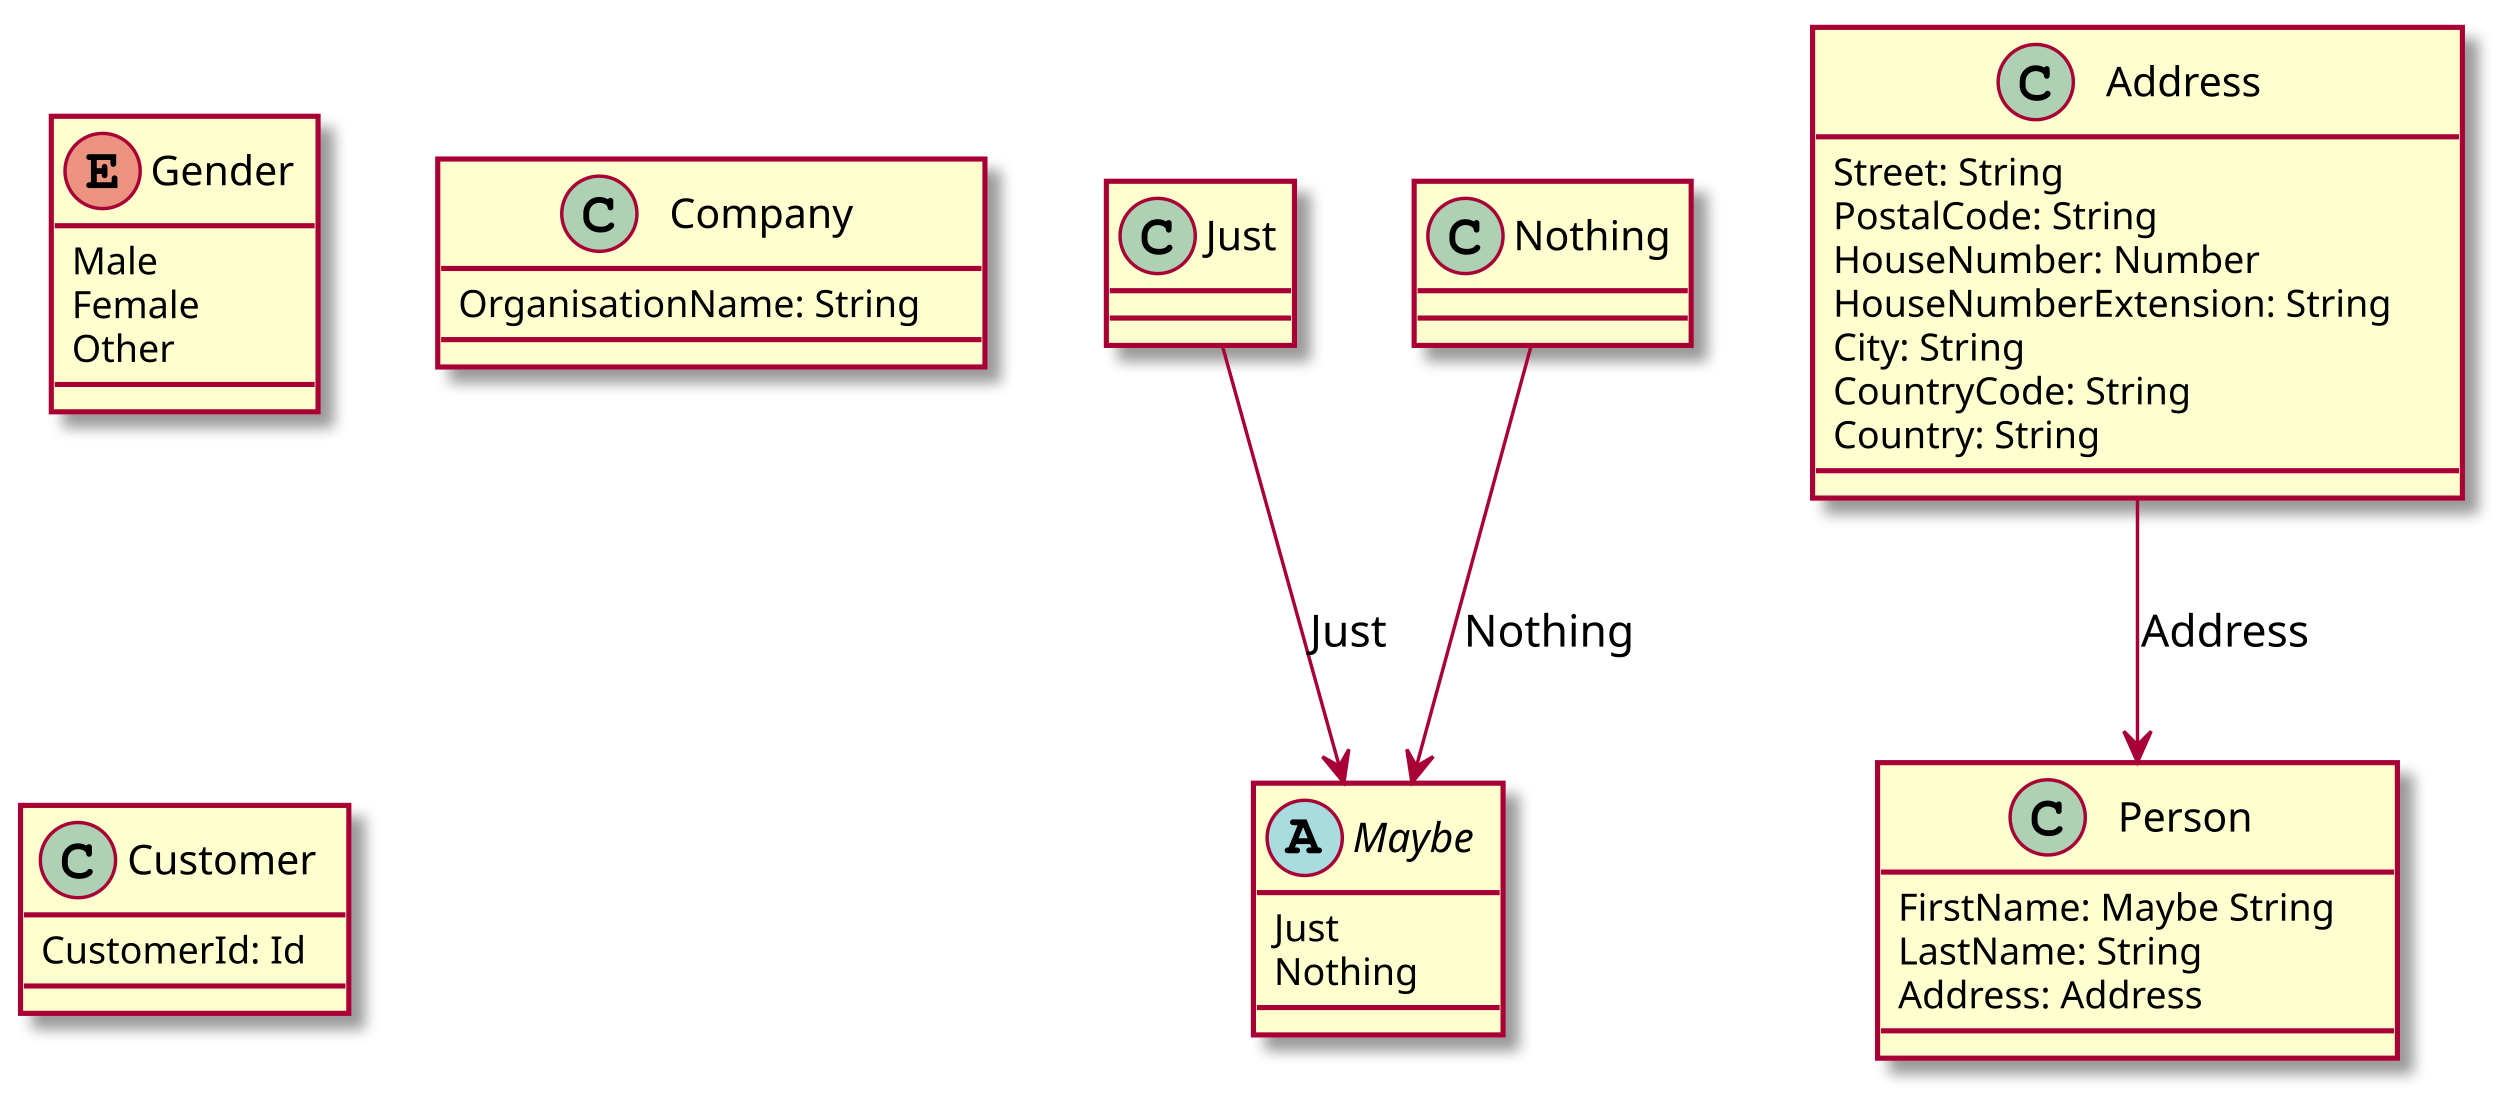
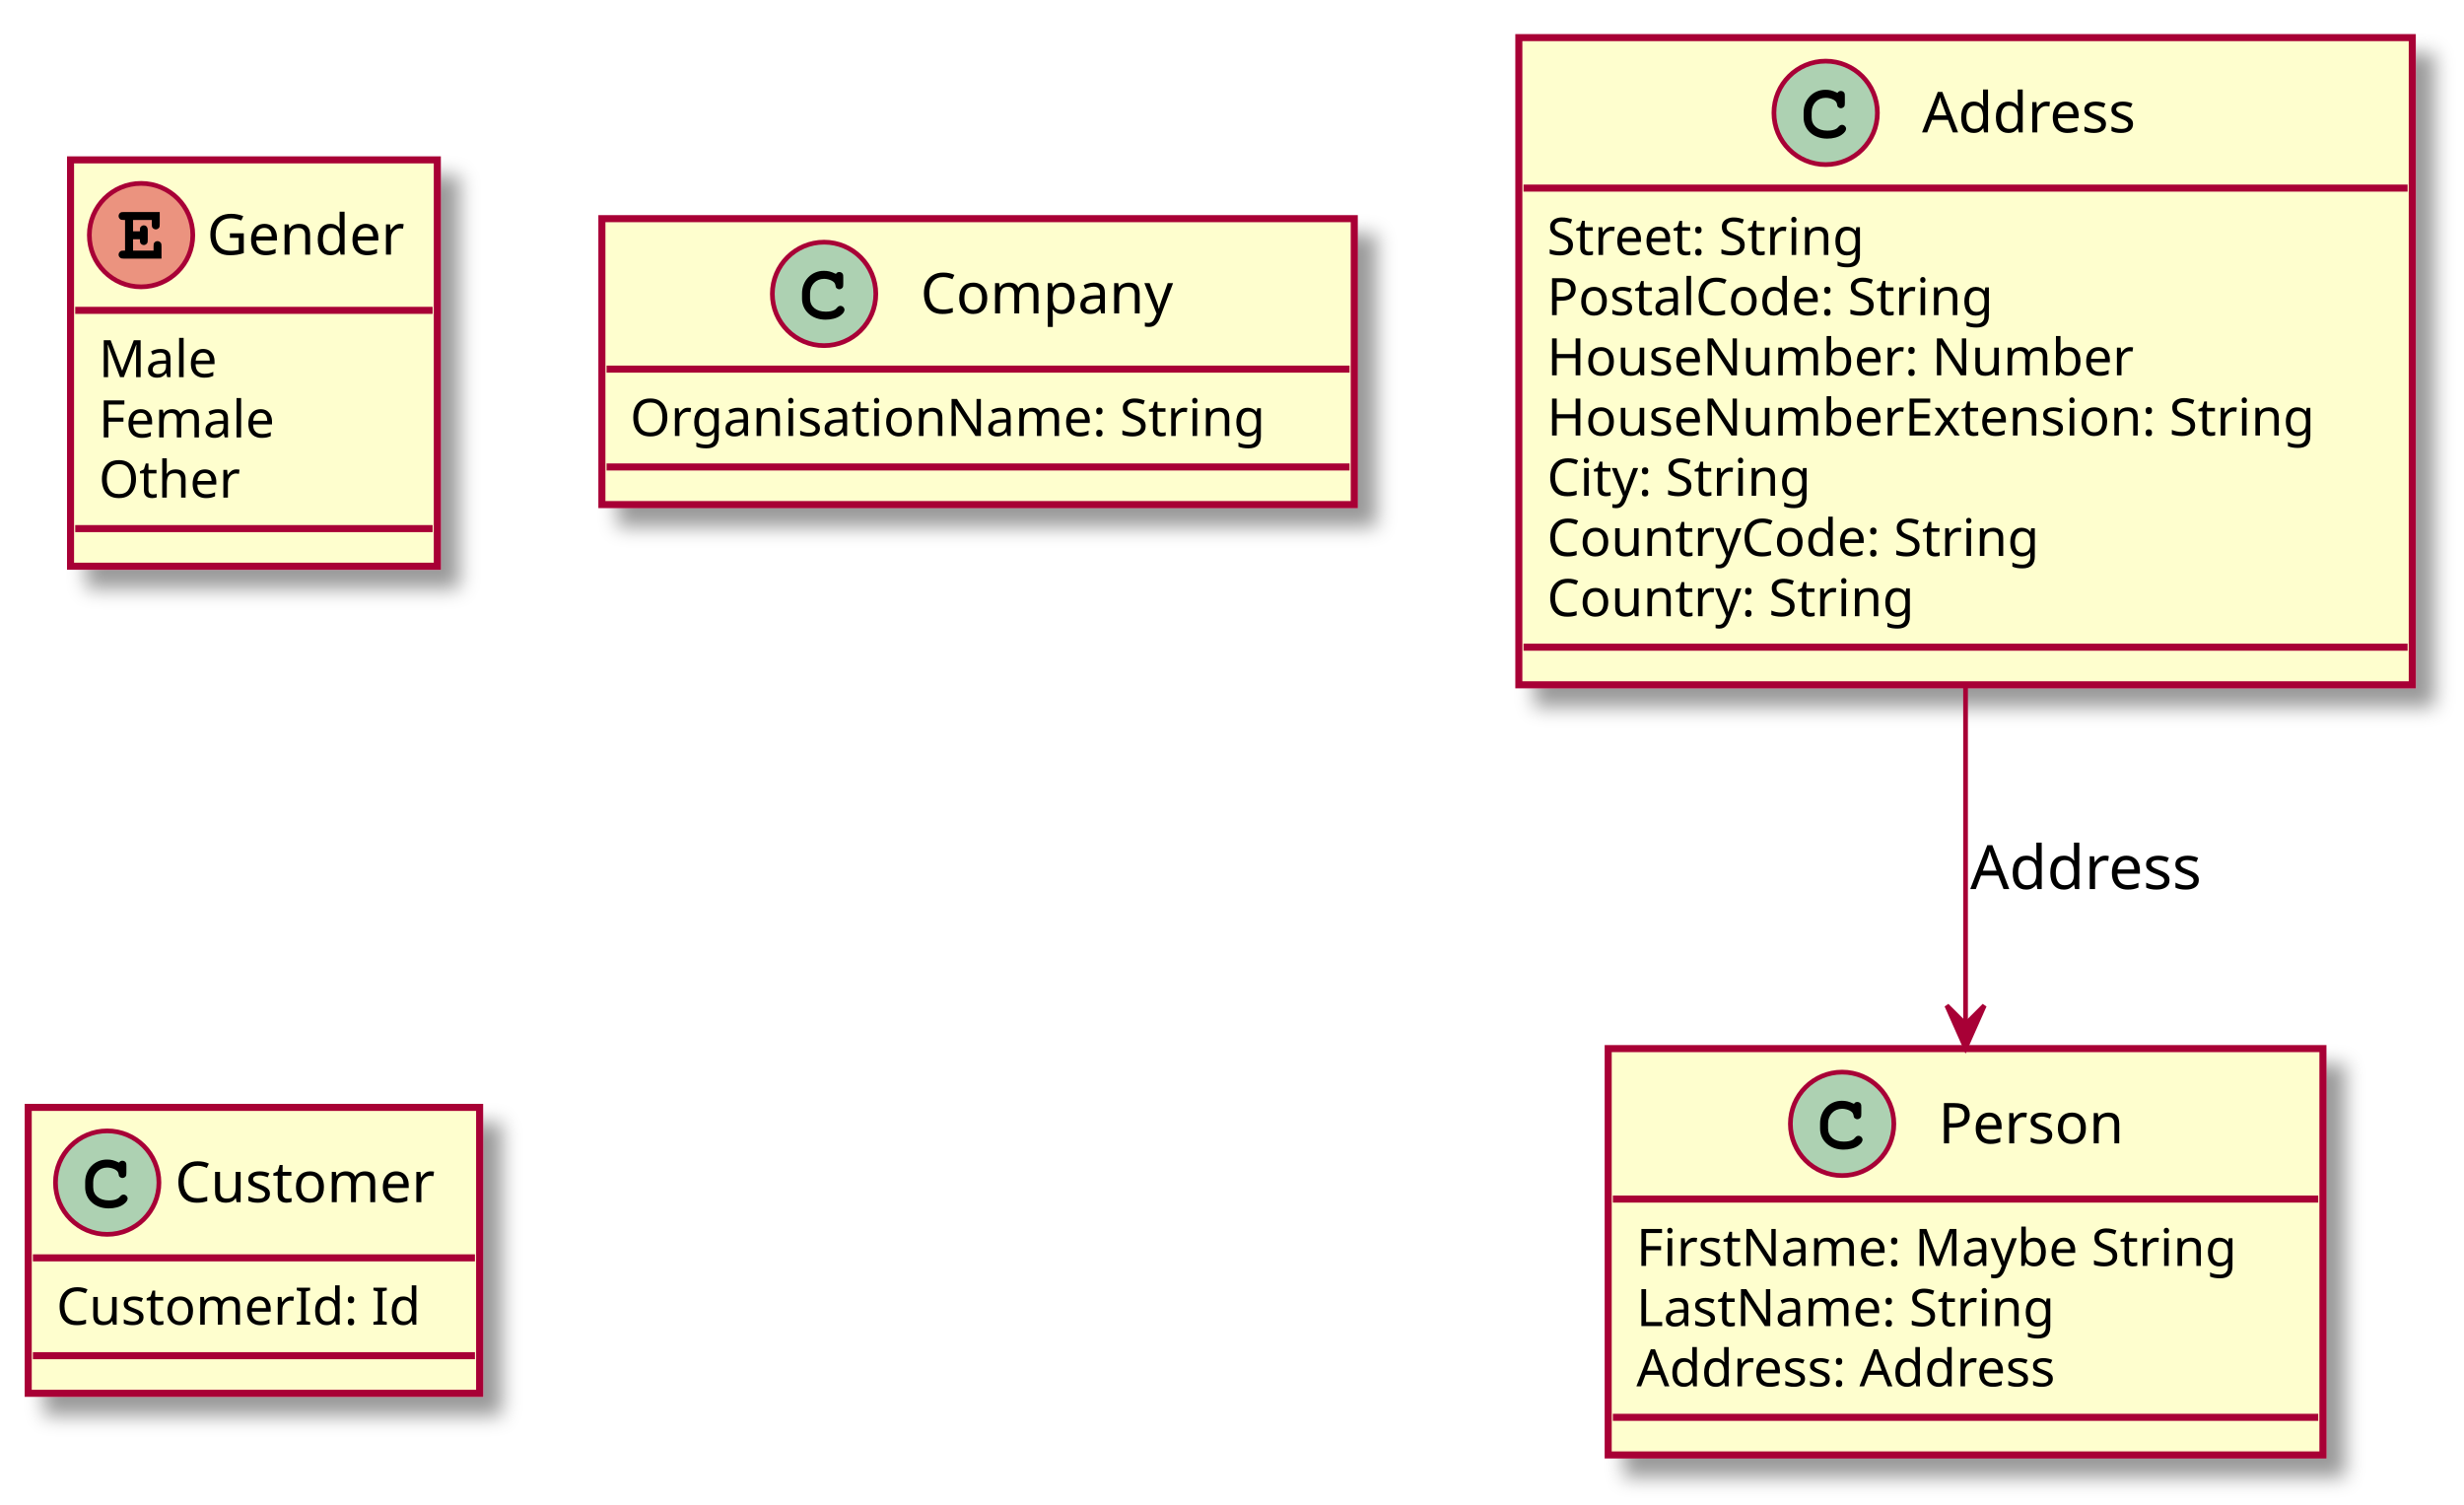
- <svg xmlns="http://www.w3.org/2000/svg" contentScriptType="application/ecmascript" contentStyleType="text/css" height="320px" preserveAspectRatio="none" style="width:731px;height:320px;" version="1.1" viewBox="0 0 731 320" width="731px" zoomAndPan="magnify">
+ <svg xmlns="http://www.w3.org/2000/svg" contentScriptType="application/ecmascript" contentStyleType="text/css" height="320px" preserveAspectRatio="none" style="width:524px;height:320px;" version="1.1" viewBox="0 0 524 320" width="524px" zoomAndPan="magnify">
  <defs>
-     <filter height="300%" id="f1hv514kdpdst1" width="300%" x="-1" y="-1">
+     <filter height="300%" id="f1fb6h0v8pcnu0" width="300%" x="-1" y="-1">
      <feGaussianBlur result="blurOut" stdDeviation="2.0" />
      <feColorMatrix in="blurOut" result="blurOut2" type="matrix" values="0 0 0 0 0 0 0 0 0 0 0 0 0 0 0 0 0 0 .4 0" />
      <feOffset dx="4.0" dy="4.0" in="blurOut2" result="blurOut3" />
      <feBlend in="SourceGraphic" in2="blurOut3" mode="normal" />
    </filter>
  </defs>
  <g>
-     <rect fill="#FEFECE" filter="url(#f1hv514kdpdst1)" height="73.609" id="Maybe" style="stroke: #A80036; stroke-width: 1.5;" width="73" x="366.5" y="229" />
-     <ellipse cx="381.5" cy="245" fill="#A9DCDF" rx="11" ry="11" style="stroke: #A80036; stroke-width: 1.0;" />
-     <path d="M383.078,246.812 L379.031,246.812 L378.641,247.797 L379.031,247.797 C379.484,247.797 379.625,247.828 379.797,247.953 C380.016,248.125 380.141,248.375 380.141,248.656 C380.141,248.938 380,249.234 379.734,249.375 C379.609,249.469 379.391,249.5 379.031,249.5 L376.766,249.5 C376.016,249.5 375.641,249.219 375.641,248.656 C375.641,248.359 375.797,248.078 376.047,247.922 C376.203,247.812 376.359,247.797 376.781,247.797 L379.422,241.281 L378.344,241.281 C377.906,241.281 377.734,241.25 377.562,241.141 C377.344,240.969 377.203,240.719 377.203,240.438 C377.203,240.156 377.359,239.875 377.609,239.703 C377.766,239.609 377.891,239.594 378.344,239.594 L382.016,239.594 L385.406,247.797 C385.875,247.797 386.031,247.828 386.203,247.969 C386.422,248.125 386.562,248.375 386.562,248.656 C386.562,248.938 386.406,249.234 386.156,249.375 C386.016,249.469 385.797,249.5 385.438,249.5 L383.078,249.5 C382.656,249.5 382.453,249.453 382.312,249.328 C382.094,249.172 381.953,248.922 381.953,248.656 C381.953,248.359 382.109,248.078 382.359,247.922 C382.516,247.812 382.625,247.797 383.078,247.797 L383.469,247.797 Z M382.375,245.109 L381.047,241.844 L379.703,245.109 Z " />
-     <text fill="#000000" font-family="sans-serif" font-size="12" font-style="italic" lengthAdjust="spacingAndGlyphs" textLength="41" x="395.5" y="249.154">Maybe</text>
-     <line style="stroke: #A80036; stroke-width: 1.5;" x1="367.5" x2="438.5" y1="261" y2="261" />
-     <text fill="#000000" font-family="sans-serif" font-size="11" lengthAdjust="spacingAndGlyphs" textLength="21" x="372.5" y="275.21">Just</text>
-     <text fill="#000000" font-family="sans-serif" font-size="11" lengthAdjust="spacingAndGlyphs" textLength="43" x="372.5" y="288.015">Nothing</text>
-     <line style="stroke: #A80036; stroke-width: 1.5;" x1="367.5" x2="438.5" y1="294.609" y2="294.609" />
-     <rect fill="#FEFECE" filter="url(#f1hv514kdpdst1)" height="48" id="Just" style="stroke: #A80036; stroke-width: 1.5;" width="55" x="323.5" y="53" />
-     <ellipse cx="338.5" cy="69" fill="#ADD1B2" rx="11" ry="11" style="stroke: #A80036; stroke-width: 1.0;" />
-     <path d="M340.844,64.672 L341.016,64.75 C341.234,64.438 341.438,64.344 341.734,64.344 C342.031,64.344 342.312,64.484 342.469,64.75 C342.562,64.906 342.578,65.031 342.578,65.469 L342.578,66.891 C342.578,67.312 342.547,67.5 342.438,67.656 C342.266,67.875 342,68.016 341.734,68.016 C341.516,68.016 341.281,67.906 341.141,67.766 C341,67.641 340.969,67.516 340.906,67.109 C340.812,66.703 340.641,66.484 340.156,66.203 C339.688,65.953 339.078,65.797 338.5,65.797 C336.766,65.797 335.516,67.109 335.516,68.891 L335.516,69.984 C335.516,71.688 336.812,72.781 338.859,72.781 C339.625,72.781 340.312,72.656 340.734,72.391 C340.922,72.297 340.922,72.297 341.375,71.812 C341.562,71.625 341.766,71.547 341.984,71.547 C342.453,71.547 342.844,71.938 342.844,72.391 C342.844,72.781 342.516,73.234 341.938,73.641 C341.188,74.188 340.031,74.484 338.812,74.484 C335.922,74.484 333.812,72.594 333.812,70.016 L333.812,68.891 C333.812,66.172 335.812,64.094 338.438,64.094 C339.312,64.094 339.906,64.234 340.844,64.672 Z " />
-     <text fill="#000000" font-family="sans-serif" font-size="12" lengthAdjust="spacingAndGlyphs" textLength="23" x="352.5" y="73.154">Just</text>
-     <line style="stroke: #A80036; stroke-width: 1.5;" x1="324.5" x2="377.5" y1="85" y2="85" />
-     <line style="stroke: #A80036; stroke-width: 1.5;" x1="324.5" x2="377.5" y1="93" y2="93" />
-     <rect fill="#FEFECE" filter="url(#f1hv514kdpdst1)" height="48" id="Nothing" style="stroke: #A80036; stroke-width: 1.5;" width="81" x="413.5" y="53" />
-     <ellipse cx="428.5" cy="69" fill="#ADD1B2" rx="11" ry="11" style="stroke: #A80036; stroke-width: 1.0;" />
-     <path d="M430.844,64.672 L431.016,64.75 C431.234,64.438 431.438,64.344 431.734,64.344 C432.031,64.344 432.312,64.484 432.469,64.75 C432.562,64.906 432.578,65.031 432.578,65.469 L432.578,66.891 C432.578,67.312 432.547,67.5 432.438,67.656 C432.266,67.875 432,68.016 431.734,68.016 C431.516,68.016 431.281,67.906 431.141,67.766 C431,67.641 430.969,67.516 430.906,67.109 C430.812,66.703 430.641,66.484 430.156,66.203 C429.688,65.953 429.078,65.797 428.5,65.797 C426.766,65.797 425.516,67.109 425.516,68.891 L425.516,69.984 C425.516,71.688 426.812,72.781 428.859,72.781 C429.625,72.781 430.312,72.656 430.734,72.391 C430.922,72.297 430.922,72.297 431.375,71.812 C431.562,71.625 431.766,71.547 431.984,71.547 C432.453,71.547 432.844,71.938 432.844,72.391 C432.844,72.781 432.516,73.234 431.938,73.641 C431.188,74.188 430.031,74.484 428.812,74.484 C425.922,74.484 423.812,72.594 423.812,70.016 L423.812,68.891 C423.812,66.172 425.812,64.094 428.438,64.094 C429.312,64.094 429.906,64.234 430.844,64.672 Z " />
-     <text fill="#000000" font-family="sans-serif" font-size="12" lengthAdjust="spacingAndGlyphs" textLength="49" x="442.5" y="73.154">Nothing</text>
-     <line style="stroke: #A80036; stroke-width: 1.5;" x1="414.5" x2="493.5" y1="85" y2="85" />
-     <line style="stroke: #A80036; stroke-width: 1.5;" x1="414.5" x2="493.5" y1="93" y2="93" />
-     <rect fill="#FEFECE" filter="url(#f1hv514kdpdst1)" height="137.633" id="Address" style="stroke: #A80036; stroke-width: 1.5;" width="190" x="530" y="8" />
-     <ellipse cx="595.25" cy="24" fill="#ADD1B2" rx="11" ry="11" style="stroke: #A80036; stroke-width: 1.0;" />
-     <path d="M597.594,19.672 L597.766,19.75 C597.984,19.438 598.188,19.344 598.484,19.344 C598.781,19.344 599.062,19.484 599.219,19.75 C599.312,19.906 599.328,20.031 599.328,20.469 L599.328,21.891 C599.328,22.312 599.297,22.5 599.188,22.656 C599.016,22.875 598.75,23.016 598.484,23.016 C598.266,23.016 598.031,22.906 597.891,22.766 C597.75,22.641 597.719,22.516 597.656,22.109 C597.562,21.703 597.391,21.484 596.906,21.203 C596.438,20.953 595.828,20.797 595.25,20.797 C593.516,20.797 592.266,22.109 592.266,23.891 L592.266,24.984 C592.266,26.688 593.562,27.781 595.609,27.781 C596.375,27.781 597.062,27.656 597.484,27.391 C597.672,27.297 597.672,27.297 598.125,26.812 C598.312,26.625 598.516,26.547 598.734,26.547 C599.203,26.547 599.594,26.938 599.594,27.391 C599.594,27.781 599.266,28.234 598.688,28.641 C597.938,29.188 596.781,29.484 595.562,29.484 C592.672,29.484 590.562,27.594 590.562,25.016 L590.562,23.891 C590.562,21.172 592.562,19.094 595.188,19.094 C596.062,19.094 596.656,19.234 597.594,19.672 Z " />
-     <text fill="#000000" font-family="sans-serif" font-size="12" lengthAdjust="spacingAndGlyphs" textLength="51" x="615.75" y="28.154">Address</text>
-     <line style="stroke: #A80036; stroke-width: 1.5;" x1="531" x2="719" y1="40" y2="40" />
-     <text fill="#000000" font-family="sans-serif" font-size="11" lengthAdjust="spacingAndGlyphs" textLength="77" x="536" y="54.21">Street: String</text>
-     <text fill="#000000" font-family="sans-serif" font-size="11" lengthAdjust="spacingAndGlyphs" textLength="106" x="536" y="67.015">PostalCode: String</text>
-     <text fill="#000000" font-family="sans-serif" font-size="11" lengthAdjust="spacingAndGlyphs" textLength="134" x="536" y="79.82">HouseNumber: Number</text>
-     <text fill="#000000" font-family="sans-serif" font-size="11" lengthAdjust="spacingAndGlyphs" textLength="178" x="536" y="92.624">HouseNumberExtension: String</text>
-     <text fill="#000000" font-family="sans-serif" font-size="11" lengthAdjust="spacingAndGlyphs" textLength="63" x="536" y="105.429">City: String</text>
-     <text fill="#000000" font-family="sans-serif" font-size="11" lengthAdjust="spacingAndGlyphs" textLength="115" x="536" y="118.234">CountryCode: String</text>
-     <text fill="#000000" font-family="sans-serif" font-size="11" lengthAdjust="spacingAndGlyphs" textLength="86" x="536" y="131.039">Country: String</text>
-     <line style="stroke: #A80036; stroke-width: 1.5;" x1="531" x2="719" y1="137.633" y2="137.633" />
-     <rect fill="#FEFECE" filter="url(#f1hv514kdpdst1)" height="86.414" id="Person" style="stroke: #A80036; stroke-width: 1.5;" width="152" x="549" y="223" />
-     <ellipse cx="598.75" cy="239" fill="#ADD1B2" rx="11" ry="11" style="stroke: #A80036; stroke-width: 1.0;" />
-     <path d="M601.094,234.672 L601.266,234.75 C601.484,234.438 601.688,234.344 601.984,234.344 C602.281,234.344 602.562,234.484 602.719,234.75 C602.812,234.906 602.828,235.031 602.828,235.469 L602.828,236.891 C602.828,237.312 602.797,237.5 602.688,237.656 C602.516,237.875 602.25,238.016 601.984,238.016 C601.766,238.016 601.531,237.906 601.391,237.766 C601.25,237.641 601.219,237.516 601.156,237.109 C601.062,236.703 600.891,236.484 600.406,236.203 C599.938,235.953 599.328,235.797 598.75,235.797 C597.016,235.797 595.766,237.109 595.766,238.891 L595.766,239.984 C595.766,241.688 597.062,242.781 599.109,242.781 C599.875,242.781 600.562,242.656 600.984,242.391 C601.172,242.297 601.172,242.297 601.625,241.812 C601.812,241.625 602.016,241.547 602.234,241.547 C602.703,241.547 603.094,241.938 603.094,242.391 C603.094,242.781 602.766,243.234 602.188,243.641 C601.438,244.188 600.281,244.484 599.062,244.484 C596.172,244.484 594.062,242.594 594.062,240.016 L594.062,238.891 C594.062,236.172 596.062,234.094 598.688,234.094 C599.562,234.094 600.156,234.234 601.094,234.672 Z " />
-     <text fill="#000000" font-family="sans-serif" font-size="12" lengthAdjust="spacingAndGlyphs" textLength="44" x="619.25" y="243.154">Person</text>
-     <line style="stroke: #A80036; stroke-width: 1.5;" x1="550" x2="700" y1="255" y2="255" />
-     <text fill="#000000" font-family="sans-serif" font-size="11" lengthAdjust="spacingAndGlyphs" textLength="140" x="555" y="269.21">FirstName: Maybe String</text>
-     <text fill="#000000" font-family="sans-serif" font-size="11" lengthAdjust="spacingAndGlyphs" textLength="99" x="555" y="282.015">LastName: String</text>
-     <text fill="#000000" font-family="sans-serif" font-size="11" lengthAdjust="spacingAndGlyphs" textLength="102" x="555" y="294.82">Address: Address</text>
-     <line style="stroke: #A80036; stroke-width: 1.5;" x1="550" x2="700" y1="301.414" y2="301.414" />
-     <rect fill="#FEFECE" filter="url(#f1hv514kdpdst1)" height="86.414" id="Gender" style="stroke: #A80036; stroke-width: 1.5;" width="78" x="15" y="34" />
+     <rect fill="#FEFECE" filter="url(#f1fb6h0v8pcnu0)" height="137.633" id="Address" style="stroke: #A80036; stroke-width: 1.5;" width="190" x="323" y="8" />
+     <ellipse cx="388.25" cy="24" fill="#ADD1B2" rx="11" ry="11" style="stroke: #A80036; stroke-width: 1.0;" />
+     <path d="M390.594,19.672 L390.766,19.75 C390.984,19.438 391.188,19.344 391.484,19.344 C391.781,19.344 392.062,19.484 392.219,19.75 C392.312,19.906 392.328,20.031 392.328,20.469 L392.328,21.891 C392.328,22.312 392.297,22.5 392.188,22.656 C392.016,22.875 391.75,23.016 391.484,23.016 C391.266,23.016 391.031,22.906 390.891,22.766 C390.75,22.641 390.719,22.516 390.656,22.109 C390.562,21.703 390.391,21.484 389.906,21.203 C389.438,20.953 388.828,20.797 388.25,20.797 C386.516,20.797 385.266,22.109 385.266,23.891 L385.266,24.984 C385.266,26.688 386.562,27.781 388.609,27.781 C389.375,27.781 390.062,27.656 390.484,27.391 C390.672,27.297 390.672,27.297 391.125,26.812 C391.312,26.625 391.516,26.547 391.734,26.547 C392.203,26.547 392.594,26.938 392.594,27.391 C392.594,27.781 392.266,28.234 391.688,28.641 C390.938,29.188 389.781,29.484 388.562,29.484 C385.672,29.484 383.562,27.594 383.562,25.016 L383.562,23.891 C383.562,21.172 385.562,19.094 388.188,19.094 C389.062,19.094 389.656,19.234 390.594,19.672 Z " />
+     <text fill="#000000" font-family="sans-serif" font-size="12" lengthAdjust="spacingAndGlyphs" textLength="51" x="408.75" y="28.154">Address</text>
+     <line style="stroke: #A80036; stroke-width: 1.5;" x1="324" x2="512" y1="40" y2="40" />
+     <text fill="#000000" font-family="sans-serif" font-size="11" lengthAdjust="spacingAndGlyphs" textLength="77" x="329" y="54.21">Street: String</text>
+     <text fill="#000000" font-family="sans-serif" font-size="11" lengthAdjust="spacingAndGlyphs" textLength="106" x="329" y="67.015">PostalCode: String</text>
+     <text fill="#000000" font-family="sans-serif" font-size="11" lengthAdjust="spacingAndGlyphs" textLength="134" x="329" y="79.82">HouseNumber: Number</text>
+     <text fill="#000000" font-family="sans-serif" font-size="11" lengthAdjust="spacingAndGlyphs" textLength="178" x="329" y="92.624">HouseNumberExtension: String</text>
+     <text fill="#000000" font-family="sans-serif" font-size="11" lengthAdjust="spacingAndGlyphs" textLength="63" x="329" y="105.429">City: String</text>
+     <text fill="#000000" font-family="sans-serif" font-size="11" lengthAdjust="spacingAndGlyphs" textLength="115" x="329" y="118.234">CountryCode: String</text>
+     <text fill="#000000" font-family="sans-serif" font-size="11" lengthAdjust="spacingAndGlyphs" textLength="86" x="329" y="131.039">Country: String</text>
+     <line style="stroke: #A80036; stroke-width: 1.5;" x1="324" x2="512" y1="137.633" y2="137.633" />
+     <rect fill="#FEFECE" filter="url(#f1fb6h0v8pcnu0)" height="86.414" id="Person" style="stroke: #A80036; stroke-width: 1.5;" width="152" x="342" y="223" />
+     <ellipse cx="391.75" cy="239" fill="#ADD1B2" rx="11" ry="11" style="stroke: #A80036; stroke-width: 1.0;" />
+     <path d="M394.094,234.672 L394.266,234.75 C394.484,234.438 394.688,234.344 394.984,234.344 C395.281,234.344 395.562,234.484 395.719,234.75 C395.812,234.906 395.828,235.031 395.828,235.469 L395.828,236.891 C395.828,237.312 395.797,237.5 395.688,237.656 C395.516,237.875 395.25,238.016 394.984,238.016 C394.766,238.016 394.531,237.906 394.391,237.766 C394.25,237.641 394.219,237.516 394.156,237.109 C394.062,236.703 393.891,236.484 393.406,236.203 C392.938,235.953 392.328,235.797 391.75,235.797 C390.016,235.797 388.766,237.109 388.766,238.891 L388.766,239.984 C388.766,241.688 390.062,242.781 392.109,242.781 C392.875,242.781 393.562,242.656 393.984,242.391 C394.172,242.297 394.172,242.297 394.625,241.812 C394.812,241.625 395.016,241.547 395.234,241.547 C395.703,241.547 396.094,241.938 396.094,242.391 C396.094,242.781 395.766,243.234 395.188,243.641 C394.438,244.188 393.281,244.484 392.062,244.484 C389.172,244.484 387.062,242.594 387.062,240.016 L387.062,238.891 C387.062,236.172 389.062,234.094 391.688,234.094 C392.562,234.094 393.156,234.234 394.094,234.672 Z " />
+     <text fill="#000000" font-family="sans-serif" font-size="12" lengthAdjust="spacingAndGlyphs" textLength="44" x="412.25" y="243.154">Person</text>
+     <line style="stroke: #A80036; stroke-width: 1.5;" x1="343" x2="493" y1="255" y2="255" />
+     <text fill="#000000" font-family="sans-serif" font-size="11" lengthAdjust="spacingAndGlyphs" textLength="140" x="348" y="269.21">FirstName: Maybe String</text>
+     <text fill="#000000" font-family="sans-serif" font-size="11" lengthAdjust="spacingAndGlyphs" textLength="99" x="348" y="282.015">LastName: String</text>
+     <text fill="#000000" font-family="sans-serif" font-size="11" lengthAdjust="spacingAndGlyphs" textLength="102" x="348" y="294.82">Address: Address</text>
+     <line style="stroke: #A80036; stroke-width: 1.5;" x1="343" x2="493" y1="301.414" y2="301.414" />
+     <rect fill="#FEFECE" filter="url(#f1fb6h0v8pcnu0)" height="86.414" id="Gender" style="stroke: #A80036; stroke-width: 1.5;" width="78" x="15" y="34" />
    <ellipse cx="30" cy="50" fill="#EB937F" rx="11" ry="11" style="stroke: #A80036; stroke-width: 1.0;" />
    <path d="M28.297,50.875 L28.297,53.297 L32.656,53.297 L32.656,52.422 C32.656,51.938 32.688,51.797 32.797,51.641 C32.969,51.391 33.234,51.281 33.5,51.281 C33.781,51.281 34.062,51.438 34.234,51.688 C34.312,51.844 34.344,51.984 34.344,52.422 L34.344,55 L26.344,55 C25.953,55 25.719,54.953 25.578,54.828 C25.359,54.672 25.219,54.422 25.219,54.156 C25.219,53.859 25.375,53.594 25.625,53.422 C25.781,53.312 25.938,53.297 26.344,53.297 L26.594,53.297 L26.594,46.781 L26.344,46.781 C25.922,46.781 25.734,46.75 25.578,46.641 C25.359,46.469 25.219,46.219 25.219,45.938 C25.219,45.656 25.375,45.359 25.625,45.203 C25.781,45.109 25.906,45.094 26.344,45.094 L33.969,45.094 L33.969,47.641 C33.969,48.109 33.938,48.25 33.828,48.422 C33.656,48.641 33.391,48.781 33.125,48.781 C32.844,48.781 32.562,48.625 32.391,48.375 C32.312,48.219 32.281,48.047 32.281,47.641 L32.281,46.781 L28.297,46.781 L28.297,49.188 L29.75,49.188 L29.75,49.062 C29.75,48.609 29.781,48.453 29.891,48.281 C30.062,48.062 30.328,47.922 30.578,47.922 C31.031,47.922 31.344,48.234 31.406,48.703 C31.422,48.859 31.422,48.906 31.422,49.062 L31.422,50.984 C31.422,51.438 31.391,51.594 31.266,51.75 C31.109,51.969 30.844,52.109 30.594,52.109 C30.297,52.109 30.016,51.953 29.859,51.703 C29.781,51.547 29.75,51.391 29.75,50.984 L29.75,50.875 Z " />
    <text fill="#000000" font-family="sans-serif" font-size="12" lengthAdjust="spacingAndGlyphs" textLength="46" x="44" y="54.154">Gender</text>
    <line style="stroke: #A80036; stroke-width: 1.5;" x1="16" x2="92" y1="66" y2="66" />
    <text fill="#000000" font-family="sans-serif" font-size="11" lengthAdjust="spacingAndGlyphs" textLength="26" x="21" y="80.21">Male</text>
    <text fill="#000000" font-family="sans-serif" font-size="11" lengthAdjust="spacingAndGlyphs" textLength="41" x="21" y="93.015">Female</text>
    <text fill="#000000" font-family="sans-serif" font-size="11" lengthAdjust="spacingAndGlyphs" textLength="32" x="21" y="105.82">Other</text>
    <line style="stroke: #A80036; stroke-width: 1.5;" x1="16" x2="92" y1="112.414" y2="112.414" />
-     <rect fill="#FEFECE" filter="url(#f1hv514kdpdst1)" height="60.805" id="Company" style="stroke: #A80036; stroke-width: 1.5;" width="160" x="128" y="46.5" />
+     <rect fill="#FEFECE" filter="url(#f1fb6h0v8pcnu0)" height="60.805" id="Company" style="stroke: #A80036; stroke-width: 1.5;" width="160" x="128" y="46.5" />
    <ellipse cx="175.25" cy="62.5" fill="#ADD1B2" rx="11" ry="11" style="stroke: #A80036; stroke-width: 1.0;" />
    <path d="M177.594,58.172 L177.766,58.25 C177.984,57.938 178.188,57.844 178.484,57.844 C178.781,57.844 179.062,57.984 179.219,58.25 C179.312,58.406 179.328,58.531 179.328,58.969 L179.328,60.391 C179.328,60.812 179.297,61 179.188,61.156 C179.016,61.375 178.75,61.516 178.484,61.516 C178.266,61.516 178.031,61.406 177.891,61.266 C177.75,61.141 177.719,61.016 177.656,60.609 C177.562,60.203 177.391,59.984 176.906,59.703 C176.438,59.453 175.828,59.297 175.25,59.297 C173.516,59.297 172.266,60.609 172.266,62.391 L172.266,63.484 C172.266,65.188 173.562,66.281 175.609,66.281 C176.375,66.281 177.062,66.156 177.484,65.891 C177.672,65.797 177.672,65.797 178.125,65.312 C178.312,65.125 178.516,65.047 178.734,65.047 C179.203,65.047 179.594,65.438 179.594,65.891 C179.594,66.281 179.266,66.734 178.688,67.141 C177.938,67.688 176.781,67.984 175.562,67.984 C172.672,67.984 170.562,66.094 170.562,63.516 L170.562,62.391 C170.562,59.672 172.562,57.594 175.188,57.594 C176.062,57.594 176.656,57.734 177.594,58.172 Z " />
    <text fill="#000000" font-family="sans-serif" font-size="12" lengthAdjust="spacingAndGlyphs" textLength="57" x="195.75" y="66.654">Company</text>
    <line style="stroke: #A80036; stroke-width: 1.5;" x1="129" x2="287" y1="78.5" y2="78.5" />
    <text fill="#000000" font-family="sans-serif" font-size="11" lengthAdjust="spacingAndGlyphs" textLength="148" x="134" y="92.71">OrganisationName: String</text>
    <line style="stroke: #A80036; stroke-width: 1.5;" x1="129" x2="287" y1="99.305" y2="99.305" />
-     <rect fill="#FEFECE" filter="url(#f1hv514kdpdst1)" height="60.805" id="Customer" style="stroke: #A80036; stroke-width: 1.5;" width="96" x="6" y="235.5" />
+     <rect fill="#FEFECE" filter="url(#f1fb6h0v8pcnu0)" height="60.805" id="Customer" style="stroke: #A80036; stroke-width: 1.5;" width="96" x="6" y="235.5" />
    <ellipse cx="22.8" cy="251.5" fill="#ADD1B2" rx="11" ry="11" style="stroke: #A80036; stroke-width: 1.0;" />
    <path d="M25.144,247.172 L25.316,247.25 C25.534,246.938 25.738,246.844 26.034,246.844 C26.331,246.844 26.613,246.984 26.769,247.25 C26.863,247.406 26.878,247.531 26.878,247.969 L26.878,249.391 C26.878,249.812 26.847,250 26.738,250.156 C26.566,250.375 26.3,250.516 26.034,250.516 C25.816,250.516 25.581,250.406 25.441,250.266 C25.3,250.141 25.269,250.016 25.206,249.609 C25.113,249.203 24.941,248.984 24.456,248.703 C23.988,248.453 23.378,248.297 22.8,248.297 C21.066,248.297 19.816,249.609 19.816,251.391 L19.816,252.484 C19.816,254.188 21.113,255.281 23.159,255.281 C23.925,255.281 24.613,255.156 25.034,254.891 C25.222,254.797 25.222,254.797 25.675,254.312 C25.863,254.125 26.066,254.047 26.284,254.047 C26.753,254.047 27.144,254.438 27.144,254.891 C27.144,255.281 26.816,255.734 26.238,256.141 C25.488,256.688 24.331,256.984 23.113,256.984 C20.222,256.984 18.113,255.094 18.113,252.516 L18.113,251.391 C18.113,248.672 20.113,246.594 22.738,246.594 C23.613,246.594 24.206,246.734 25.144,247.172 Z " />
    <text fill="#000000" font-family="sans-serif" font-size="12" lengthAdjust="spacingAndGlyphs" textLength="60" x="37.2" y="255.654">Customer</text>
    <line style="stroke: #A80036; stroke-width: 1.5;" x1="7" x2="101" y1="267.5" y2="267.5" />
    <text fill="#000000" font-family="sans-serif" font-size="11" lengthAdjust="spacingAndGlyphs" textLength="84" x="12" y="281.71">CustomerId: Id</text>
    <line style="stroke: #A80036; stroke-width: 1.5;" x1="7" x2="101" y1="288.305" y2="288.305" />
-     <path d="M357.481,101.306 C366.001,131.946 381.112,186.286 391.573,223.907 " fill="none" id="Just-Maybe" style="stroke: #A80036; stroke-width: 1.0;" />
-     <polygon fill="#A80036" points="392.953,228.869,394.395,219.126,391.613,224.052,386.688,221.27,392.953,228.869" style="stroke: #A80036; stroke-width: 1.0;" />
-     <text fill="#000000" font-family="sans-serif" font-size="13" lengthAdjust="spacingAndGlyphs" textLength="23" x="383" y="189.067">Just</text>
-     <path d="M447.644,101.306 C439.288,131.946 424.467,186.286 414.207,223.907 " fill="none" id="Nothing-Maybe" style="stroke: #A80036; stroke-width: 1.0;" />
-     <polygon fill="#A80036" points="412.854,228.869,419.081,221.239,414.17,224.045,411.363,219.134,412.854,228.869" style="stroke: #A80036; stroke-width: 1.0;" />
-     <text fill="#000000" font-family="sans-serif" font-size="13" lengthAdjust="spacingAndGlyphs" textLength="50" x="428" y="189.067">Nothing</text>
-     <path d="M625,146.04 C625,169.823 625,195.985 625,217.704 " fill="none" id="Address-Person" style="stroke: #A80036; stroke-width: 1.0;" />
-     <polygon fill="#A80036" points="625,222.839,629,213.839,625,217.839,621,213.839,625,222.839" style="stroke: #A80036; stroke-width: 1.0;" />
-     <text fill="#000000" font-family="sans-serif" font-size="13" lengthAdjust="spacingAndGlyphs" textLength="52" x="626" y="189.067">Address</text>
+     <path d="M418,146.04 C418,169.823 418,195.985 418,217.704 " fill="none" id="Address-Person" style="stroke: #A80036; stroke-width: 1.0;" />
+     <polygon fill="#A80036" points="418,222.839,422,213.839,418,217.839,414,213.839,418,222.839" style="stroke: #A80036; stroke-width: 1.0;" />
+     <text fill="#000000" font-family="sans-serif" font-size="13" lengthAdjust="spacingAndGlyphs" textLength="52" x="419" y="189.067">Address</text>
  </g>
</svg>
